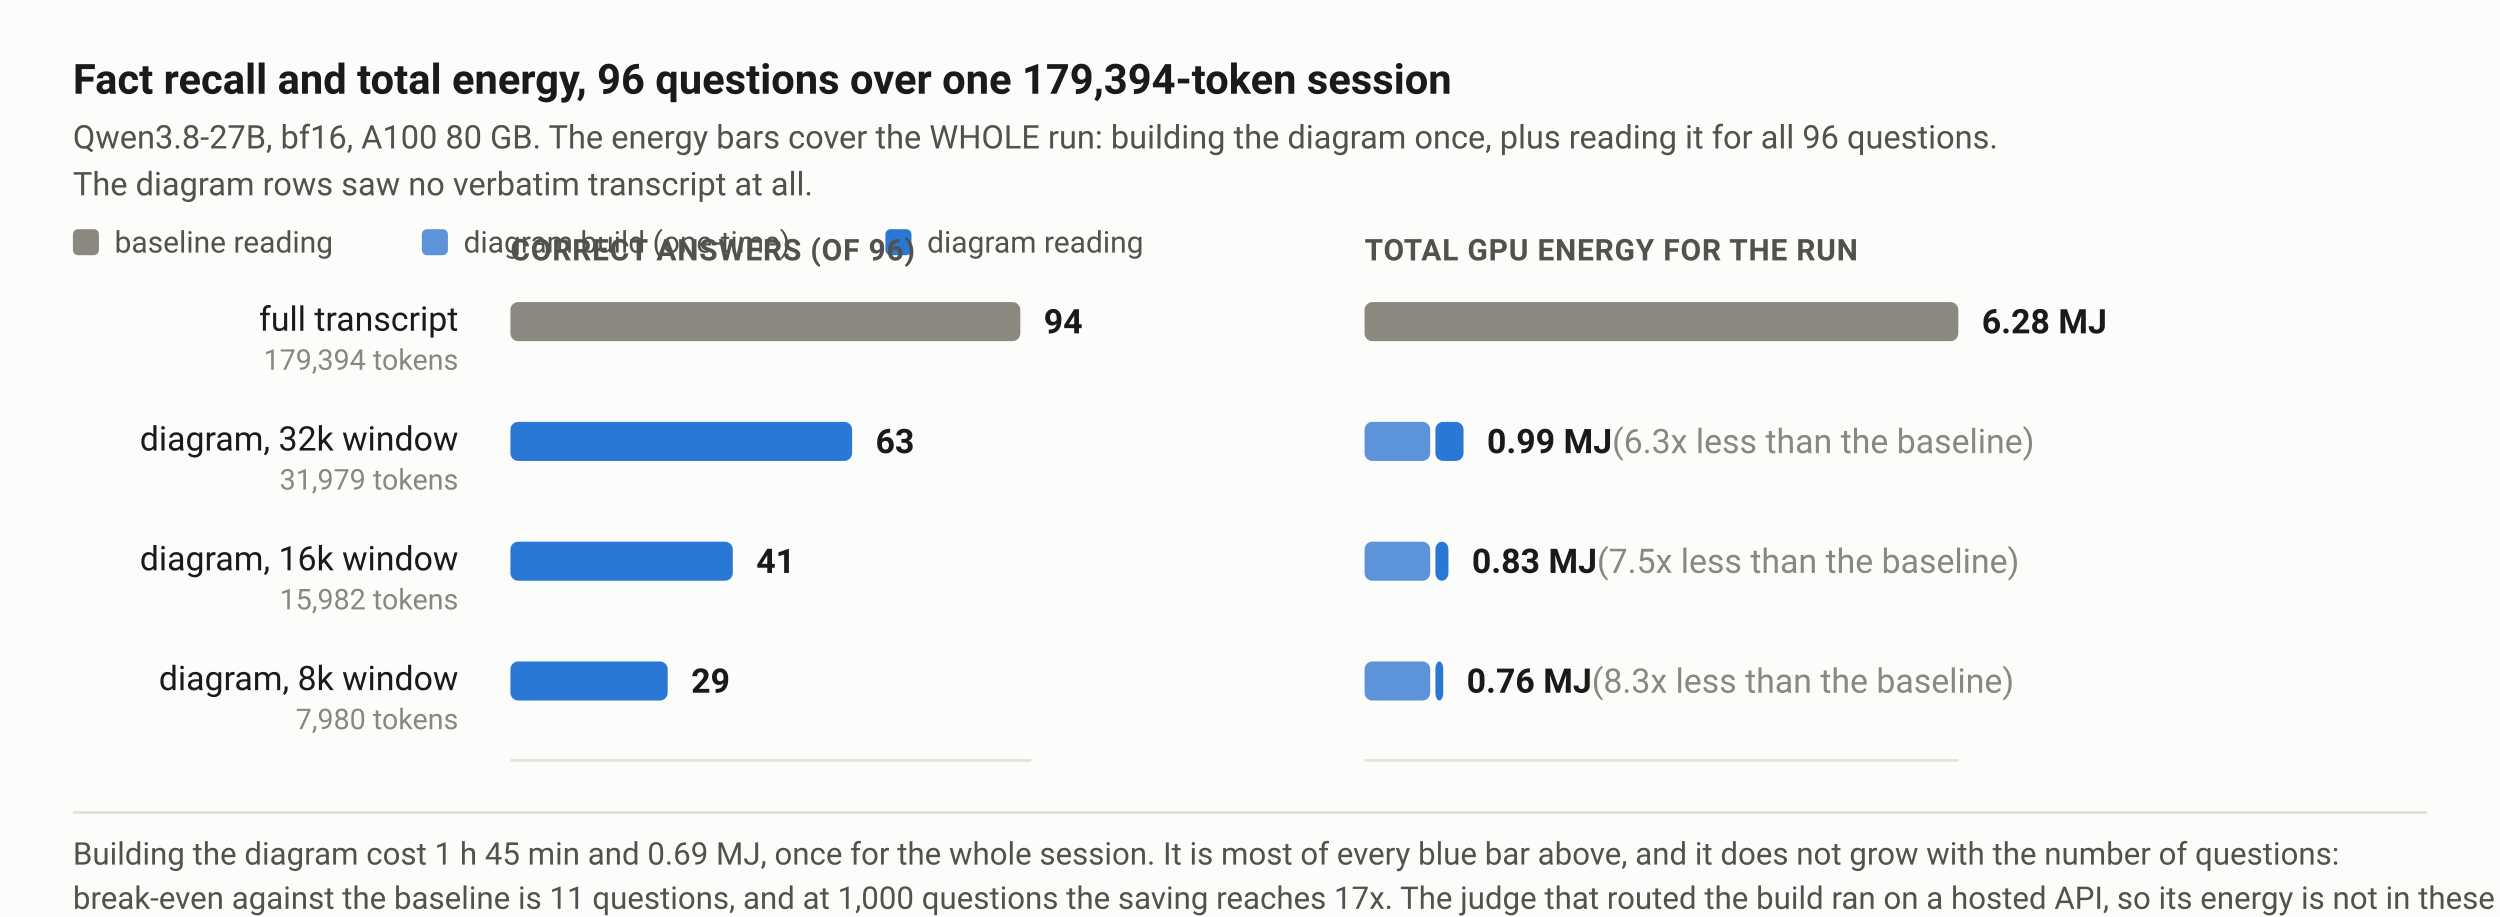
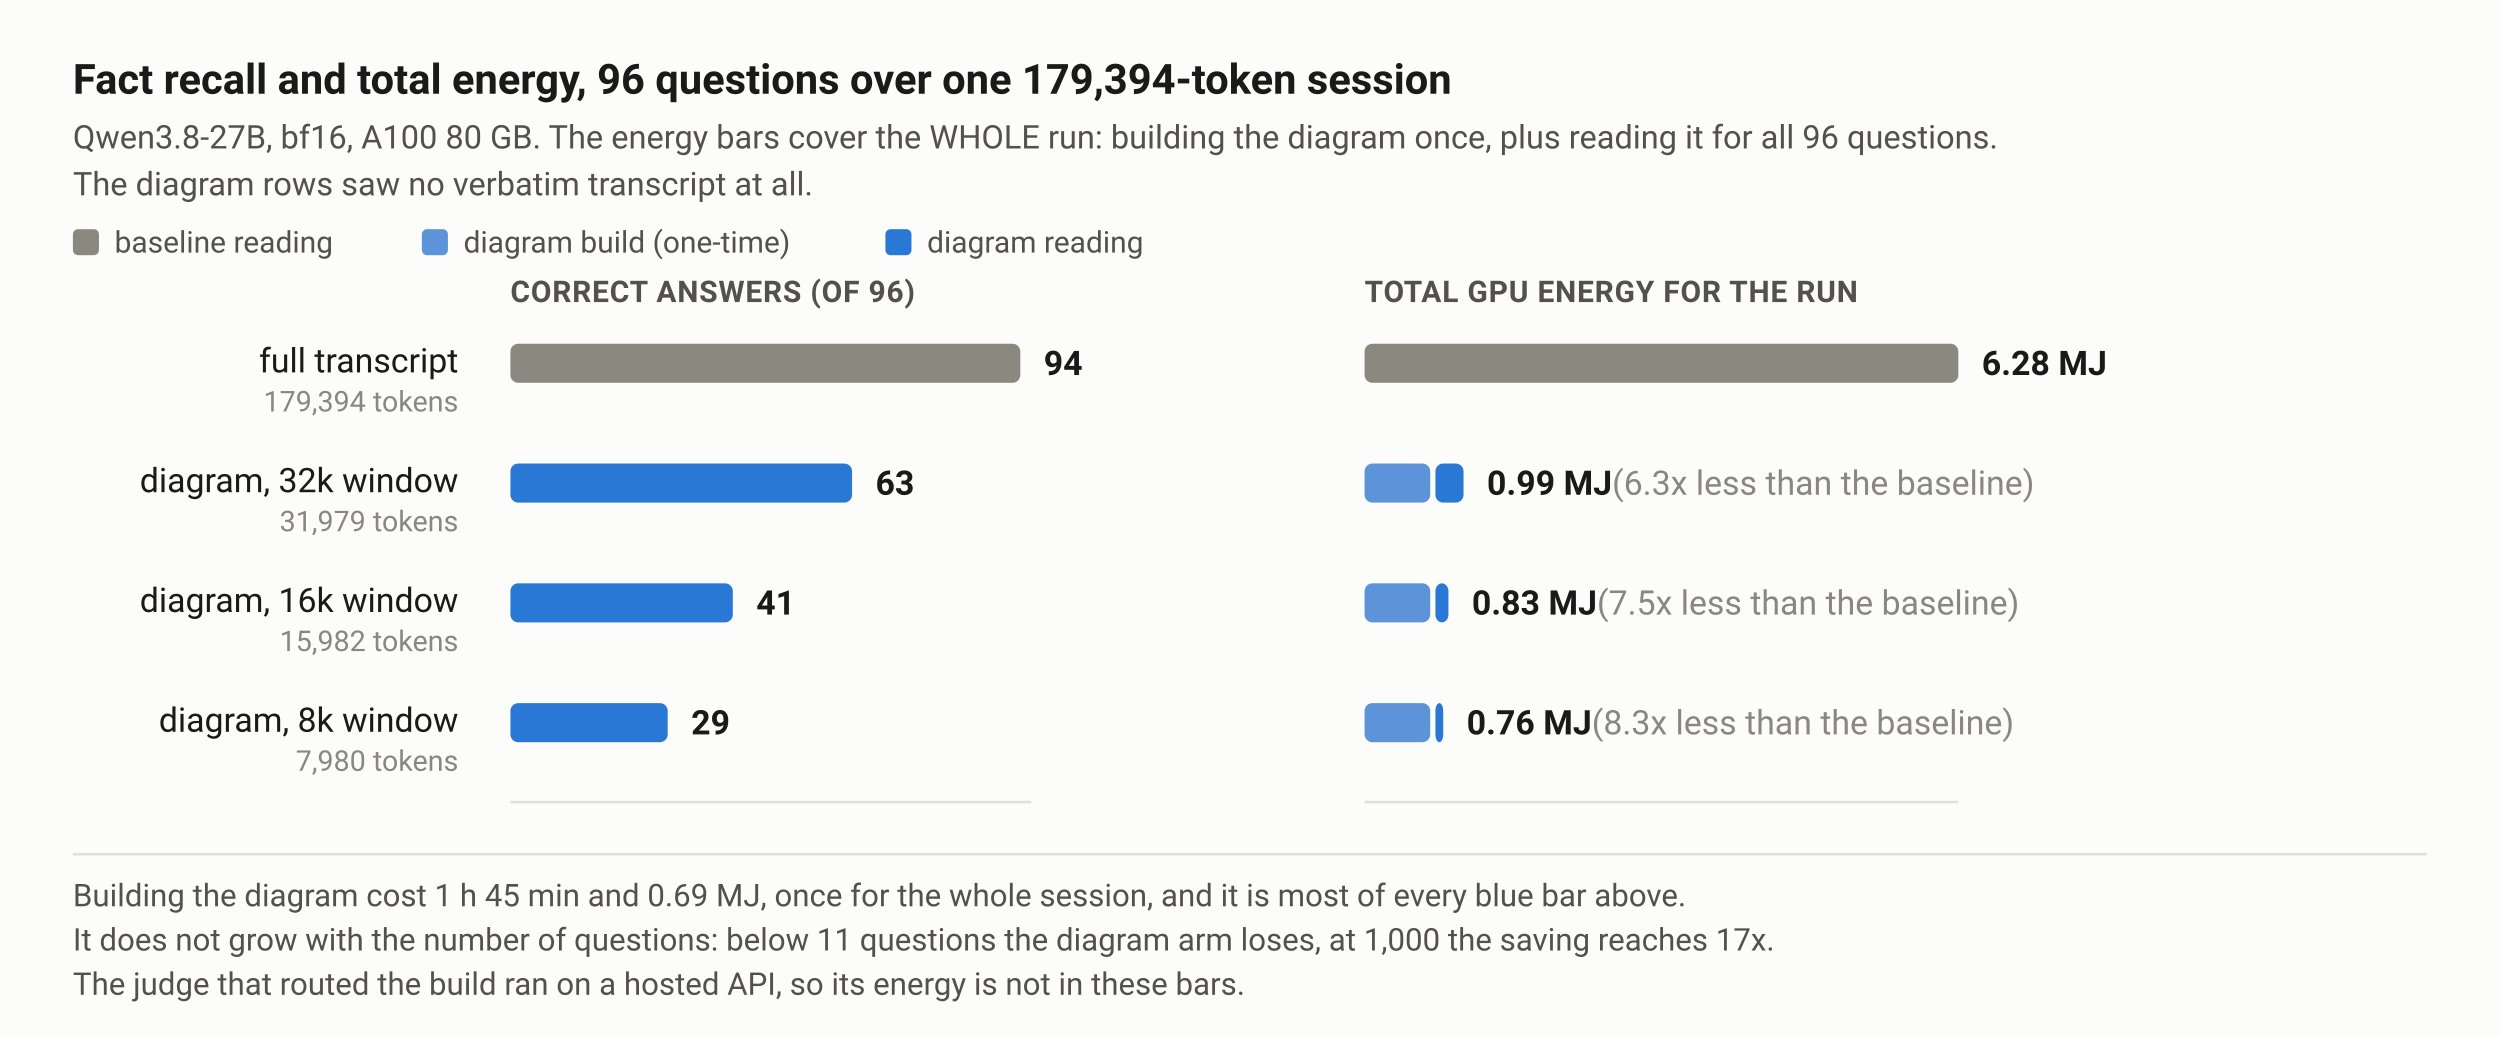
- <svg xmlns="http://www.w3.org/2000/svg" width="960" height="352" viewBox="0 0 960 352" role="img" aria-label="Fact recall and total energy for a 96-question run. The full transcript answers 94 of 96 using 6.28 megajoules. The 32k correlation-diagram window answers 63 using 0.99 megajoules, of which 0.69 is the one-time cost of building the diagram.">
-   <rect width="960" height="352" fill="#FCFCFB" />
+ <svg xmlns="http://www.w3.org/2000/svg" width="960" height="398" viewBox="0 0 960 398" role="img" aria-label="Fact recall and total energy for a 96-question run. The full transcript answers 94 of 96 using 6.28 megajoules. The 32k correlation-diagram window answers 63 using 0.99 megajoules, of which 0.69 is the one-time cost of building the diagram.">
+   <rect width="960" height="398" fill="#FCFCFB" />
  <text x="28" y="36" font-family="-apple-system,BlinkMacSystemFont,'Segoe UI',Roboto,'Helvetica Neue',Arial,'Noto Sans',sans-serif" font-size="16" font-weight="600" fill="#1A1A1A">Fact recall and total energy, 96 questions over one 179,394-token session</text>
  <text x="28" y="57" font-family="-apple-system,BlinkMacSystemFont,'Segoe UI',Roboto,'Helvetica Neue',Arial,'Noto Sans',sans-serif" font-size="12.5" fill="#52514E">Qwen3.8-27B, bf16, A100 80 GB. The energy bars cover the WHOLE run: building the diagram once, plus reading it for all 96 questions.</text>
  <text x="28" y="75" font-family="-apple-system,BlinkMacSystemFont,'Segoe UI',Roboto,'Helvetica Neue',Arial,'Noto Sans',sans-serif" font-size="12.5" fill="#52514E">The diagram rows saw no verbatim transcript at all.</text>
  <rect x="28" y="88" width="10" height="10" rx="2" fill="#8A887F" />
  <text x="44" y="97" font-family="-apple-system,BlinkMacSystemFont,'Segoe UI',Roboto,'Helvetica Neue',Arial,'Noto Sans',sans-serif" font-size="11.5" fill="#52514E">baseline reading</text>
  <rect x="162" y="88" width="10" height="10" rx="2" fill="#5D93D8" />
  <text x="178" y="97" font-family="-apple-system,BlinkMacSystemFont,'Segoe UI',Roboto,'Helvetica Neue',Arial,'Noto Sans',sans-serif" font-size="11.5" fill="#52514E">diagram build (one-time)</text>
  <rect x="340" y="88" width="10" height="10" rx="2" fill="#2A78D6" />
  <text x="356" y="97" font-family="-apple-system,BlinkMacSystemFont,'Segoe UI',Roboto,'Helvetica Neue',Arial,'Noto Sans',sans-serif" font-size="11.5" fill="#52514E">diagram reading</text>
-   <text x="196" y="100" font-family="-apple-system,BlinkMacSystemFont,'Segoe UI',Roboto,'Helvetica Neue',Arial,'Noto Sans',sans-serif" font-size="11.5" font-weight="600" fill="#52514E" letter-spacing="0.3">CORRECT ANSWERS (OF 96)</text>
-   <text x="524" y="100" font-family="-apple-system,BlinkMacSystemFont,'Segoe UI',Roboto,'Helvetica Neue',Arial,'Noto Sans',sans-serif" font-size="11.5" font-weight="600" fill="#52514E" letter-spacing="0.3">TOTAL GPU ENERGY FOR THE RUN</text>
-   <text x="176" y="127" text-anchor="end" font-family="-apple-system,BlinkMacSystemFont,'Segoe UI',Roboto,'Helvetica Neue',Arial,'Noto Sans',sans-serif" font-size="13" fill="#1A1A1A">full transcript</text>
-   <text x="176" y="142" text-anchor="end" font-family="-apple-system,BlinkMacSystemFont,'Segoe UI',Roboto,'Helvetica Neue',Arial,'Noto Sans',sans-serif" font-size="11" fill="#898781">179,394 tokens</text>
-   <rect x="196" y="116" width="195.8" height="15" rx="3" fill="#8A887F" />
-   <text x="400.8" y="128" font-family="-apple-system,BlinkMacSystemFont,'Segoe UI',Roboto,'Helvetica Neue',Arial,'Noto Sans',sans-serif" font-size="13" font-weight="600" fill="#1A1A1A">94</text>
-   <rect x="524.0" y="116" width="228.0" height="15" rx="3" fill="#8A887F" />
-   <text x="761.0" y="128" font-family="-apple-system,BlinkMacSystemFont,'Segoe UI',Roboto,'Helvetica Neue',Arial,'Noto Sans',sans-serif" font-size="13" font-weight="600" fill="#1A1A1A">6.28 MJ<tspan font-weight="400" fill="#898781" />
+   <text x="196" y="116" font-family="-apple-system,BlinkMacSystemFont,'Segoe UI',Roboto,'Helvetica Neue',Arial,'Noto Sans',sans-serif" font-size="11.5" font-weight="600" fill="#52514E" letter-spacing="0.3">CORRECT ANSWERS (OF 96)</text>
+   <text x="524" y="116" font-family="-apple-system,BlinkMacSystemFont,'Segoe UI',Roboto,'Helvetica Neue',Arial,'Noto Sans',sans-serif" font-size="11.5" font-weight="600" fill="#52514E" letter-spacing="0.3">TOTAL GPU ENERGY FOR THE RUN</text>
+   <text x="176" y="143" text-anchor="end" font-family="-apple-system,BlinkMacSystemFont,'Segoe UI',Roboto,'Helvetica Neue',Arial,'Noto Sans',sans-serif" font-size="13" fill="#1A1A1A">full transcript</text>
+   <text x="176" y="158" text-anchor="end" font-family="-apple-system,BlinkMacSystemFont,'Segoe UI',Roboto,'Helvetica Neue',Arial,'Noto Sans',sans-serif" font-size="11" fill="#898781">179,394 tokens</text>
+   <rect x="196" y="132" width="195.8" height="15" rx="3" fill="#8A887F" />
+   <text x="400.8" y="144" font-family="-apple-system,BlinkMacSystemFont,'Segoe UI',Roboto,'Helvetica Neue',Arial,'Noto Sans',sans-serif" font-size="13" font-weight="600" fill="#1A1A1A">94</text>
+   <rect x="524.0" y="132" width="228.0" height="15" rx="3" fill="#8A887F" />
+   <text x="761.0" y="144" font-family="-apple-system,BlinkMacSystemFont,'Segoe UI',Roboto,'Helvetica Neue',Arial,'Noto Sans',sans-serif" font-size="13" font-weight="600" fill="#1A1A1A">6.28 MJ<tspan font-weight="400" fill="#898781" />
  </text>
-   <text x="176" y="173" text-anchor="end" font-family="-apple-system,BlinkMacSystemFont,'Segoe UI',Roboto,'Helvetica Neue',Arial,'Noto Sans',sans-serif" font-size="13" fill="#1A1A1A">diagram, 32k window</text>
-   <text x="176" y="188" text-anchor="end" font-family="-apple-system,BlinkMacSystemFont,'Segoe UI',Roboto,'Helvetica Neue',Arial,'Noto Sans',sans-serif" font-size="11" fill="#898781">31,979 tokens</text>
-   <rect x="196" y="162" width="131.2" height="15" rx="3" fill="#2A78D6" />
-   <text x="336.2" y="174" font-family="-apple-system,BlinkMacSystemFont,'Segoe UI',Roboto,'Helvetica Neue',Arial,'Noto Sans',sans-serif" font-size="13" font-weight="600" fill="#1A1A1A">63</text>
-   <rect x="524.0" y="162" width="25.2" height="15" rx="3" fill="#5D93D8" />
-   <rect x="551.2" y="162" width="10.8" height="15" rx="3" fill="#2A78D6" />
-   <text x="571.0" y="174" font-family="-apple-system,BlinkMacSystemFont,'Segoe UI',Roboto,'Helvetica Neue',Arial,'Noto Sans',sans-serif" font-size="13" font-weight="600" fill="#1A1A1A">0.99 MJ<tspan font-weight="400" fill="#898781">  (6.3x less than the baseline)</tspan>
+   <text x="176" y="189" text-anchor="end" font-family="-apple-system,BlinkMacSystemFont,'Segoe UI',Roboto,'Helvetica Neue',Arial,'Noto Sans',sans-serif" font-size="13" fill="#1A1A1A">diagram, 32k window</text>
+   <text x="176" y="204" text-anchor="end" font-family="-apple-system,BlinkMacSystemFont,'Segoe UI',Roboto,'Helvetica Neue',Arial,'Noto Sans',sans-serif" font-size="11" fill="#898781">31,979 tokens</text>
+   <rect x="196" y="178" width="131.2" height="15" rx="3" fill="#2A78D6" />
+   <text x="336.2" y="190" font-family="-apple-system,BlinkMacSystemFont,'Segoe UI',Roboto,'Helvetica Neue',Arial,'Noto Sans',sans-serif" font-size="13" font-weight="600" fill="#1A1A1A">63</text>
+   <rect x="524.0" y="178" width="25.2" height="15" rx="3" fill="#5D93D8" />
+   <rect x="551.2" y="178" width="10.8" height="15" rx="3" fill="#2A78D6" />
+   <text x="571.0" y="190" font-family="-apple-system,BlinkMacSystemFont,'Segoe UI',Roboto,'Helvetica Neue',Arial,'Noto Sans',sans-serif" font-size="13" font-weight="600" fill="#1A1A1A">0.99 MJ<tspan font-weight="400" fill="#898781">  (6.3x less than the baseline)</tspan>
  </text>
-   <text x="176" y="219" text-anchor="end" font-family="-apple-system,BlinkMacSystemFont,'Segoe UI',Roboto,'Helvetica Neue',Arial,'Noto Sans',sans-serif" font-size="13" fill="#1A1A1A">diagram, 16k window</text>
-   <text x="176" y="234" text-anchor="end" font-family="-apple-system,BlinkMacSystemFont,'Segoe UI',Roboto,'Helvetica Neue',Arial,'Noto Sans',sans-serif" font-size="11" fill="#898781">15,982 tokens</text>
-   <rect x="196" y="208" width="85.4" height="15" rx="3" fill="#2A78D6" />
-   <text x="290.4" y="220" font-family="-apple-system,BlinkMacSystemFont,'Segoe UI',Roboto,'Helvetica Neue',Arial,'Noto Sans',sans-serif" font-size="13" font-weight="600" fill="#1A1A1A">41</text>
-   <rect x="524.0" y="208" width="25.2" height="15" rx="3" fill="#5D93D8" />
-   <rect x="551.2" y="208" width="5.0" height="15" rx="3" fill="#2A78D6" />
-   <text x="565.2" y="220" font-family="-apple-system,BlinkMacSystemFont,'Segoe UI',Roboto,'Helvetica Neue',Arial,'Noto Sans',sans-serif" font-size="13" font-weight="600" fill="#1A1A1A">0.83 MJ<tspan font-weight="400" fill="#898781">  (7.5x less than the baseline)</tspan>
+   <text x="176" y="235" text-anchor="end" font-family="-apple-system,BlinkMacSystemFont,'Segoe UI',Roboto,'Helvetica Neue',Arial,'Noto Sans',sans-serif" font-size="13" fill="#1A1A1A">diagram, 16k window</text>
+   <text x="176" y="250" text-anchor="end" font-family="-apple-system,BlinkMacSystemFont,'Segoe UI',Roboto,'Helvetica Neue',Arial,'Noto Sans',sans-serif" font-size="11" fill="#898781">15,982 tokens</text>
+   <rect x="196" y="224" width="85.4" height="15" rx="3" fill="#2A78D6" />
+   <text x="290.4" y="236" font-family="-apple-system,BlinkMacSystemFont,'Segoe UI',Roboto,'Helvetica Neue',Arial,'Noto Sans',sans-serif" font-size="13" font-weight="600" fill="#1A1A1A">41</text>
+   <rect x="524.0" y="224" width="25.2" height="15" rx="3" fill="#5D93D8" />
+   <rect x="551.2" y="224" width="5.0" height="15" rx="3" fill="#2A78D6" />
+   <text x="565.2" y="236" font-family="-apple-system,BlinkMacSystemFont,'Segoe UI',Roboto,'Helvetica Neue',Arial,'Noto Sans',sans-serif" font-size="13" font-weight="600" fill="#1A1A1A">0.83 MJ<tspan font-weight="400" fill="#898781">  (7.5x less than the baseline)</tspan>
  </text>
-   <text x="176" y="265" text-anchor="end" font-family="-apple-system,BlinkMacSystemFont,'Segoe UI',Roboto,'Helvetica Neue',Arial,'Noto Sans',sans-serif" font-size="13" fill="#1A1A1A">diagram, 8k window</text>
-   <text x="176" y="280" text-anchor="end" font-family="-apple-system,BlinkMacSystemFont,'Segoe UI',Roboto,'Helvetica Neue',Arial,'Noto Sans',sans-serif" font-size="11" fill="#898781">7,980 tokens</text>
-   <rect x="196" y="254" width="60.4" height="15" rx="3" fill="#2A78D6" />
-   <text x="265.4" y="266" font-family="-apple-system,BlinkMacSystemFont,'Segoe UI',Roboto,'Helvetica Neue',Arial,'Noto Sans',sans-serif" font-size="13" font-weight="600" fill="#1A1A1A">29</text>
-   <rect x="524.0" y="254" width="25.2" height="15" rx="3" fill="#5D93D8" />
-   <rect x="551.2" y="254" width="3.0" height="15" rx="3" fill="#2A78D6" />
-   <text x="563.2" y="266" font-family="-apple-system,BlinkMacSystemFont,'Segoe UI',Roboto,'Helvetica Neue',Arial,'Noto Sans',sans-serif" font-size="13" font-weight="600" fill="#1A1A1A">0.76 MJ<tspan font-weight="400" fill="#898781">  (8.3x less than the baseline)</tspan>
+   <text x="176" y="281" text-anchor="end" font-family="-apple-system,BlinkMacSystemFont,'Segoe UI',Roboto,'Helvetica Neue',Arial,'Noto Sans',sans-serif" font-size="13" fill="#1A1A1A">diagram, 8k window</text>
+   <text x="176" y="296" text-anchor="end" font-family="-apple-system,BlinkMacSystemFont,'Segoe UI',Roboto,'Helvetica Neue',Arial,'Noto Sans',sans-serif" font-size="11" fill="#898781">7,980 tokens</text>
+   <rect x="196" y="270" width="60.4" height="15" rx="3" fill="#2A78D6" />
+   <text x="265.4" y="282" font-family="-apple-system,BlinkMacSystemFont,'Segoe UI',Roboto,'Helvetica Neue',Arial,'Noto Sans',sans-serif" font-size="13" font-weight="600" fill="#1A1A1A">29</text>
+   <rect x="524.0" y="270" width="25.2" height="15" rx="3" fill="#5D93D8" />
+   <rect x="551.2" y="270" width="3.0" height="15" rx="3" fill="#2A78D6" />
+   <text x="563.2" y="282" font-family="-apple-system,BlinkMacSystemFont,'Segoe UI',Roboto,'Helvetica Neue',Arial,'Noto Sans',sans-serif" font-size="13" font-weight="600" fill="#1A1A1A">0.76 MJ<tspan font-weight="400" fill="#898781">  (8.3x less than the baseline)</tspan>
  </text>
-   <line x1="196" y1="292" x2="396" y2="292" stroke="#E1E0D9" stroke-width="1" />
-   <line x1="524" y1="292" x2="752" y2="292" stroke="#E1E0D9" stroke-width="1" />
-   <line x1="28" y1="312" x2="932" y2="312" stroke="#E1E0D9" stroke-width="1" />
-   <text x="28" y="332" font-family="-apple-system,BlinkMacSystemFont,'Segoe UI',Roboto,'Helvetica Neue',Arial,'Noto Sans',sans-serif" font-size="12" fill="#52514E">Building the diagram cost 1 h 45 min and 0.69 MJ, once for the whole session. It is most of every blue bar above, and it does not grow with the number of questions:</text>
-   <text x="28" y="349" font-family="-apple-system,BlinkMacSystemFont,'Segoe UI',Roboto,'Helvetica Neue',Arial,'Noto Sans',sans-serif" font-size="12" fill="#52514E">break-even against the baseline is 11 questions, and at 1,000 questions the saving reaches 17x. The judge that routed the build ran on a hosted API, so its energy is not in these bars.</text>
+   <line x1="196" y1="308" x2="396" y2="308" stroke="#E1E0D9" stroke-width="1" />
+   <line x1="524" y1="308" x2="752" y2="308" stroke="#E1E0D9" stroke-width="1" />
+   <line x1="28" y1="328" x2="932" y2="328" stroke="#E1E0D9" stroke-width="1" />
+   <text x="28" y="348" font-family="-apple-system,BlinkMacSystemFont,'Segoe UI',Roboto,'Helvetica Neue',Arial,'Noto Sans',sans-serif" font-size="12" fill="#52514E">Building the diagram cost 1 h 45 min and 0.69 MJ, once for the whole session, and it is most of every blue bar above.</text>
+   <text x="28" y="365" font-family="-apple-system,BlinkMacSystemFont,'Segoe UI',Roboto,'Helvetica Neue',Arial,'Noto Sans',sans-serif" font-size="12" fill="#52514E">It does not grow with the number of questions: below 11 questions the diagram arm loses, at 1,000 the saving reaches 17x.</text>
+   <text x="28" y="382" font-family="-apple-system,BlinkMacSystemFont,'Segoe UI',Roboto,'Helvetica Neue',Arial,'Noto Sans',sans-serif" font-size="12" fill="#52514E">The judge that routed the build ran on a hosted API, so its energy is not in these bars.</text>
</svg>
